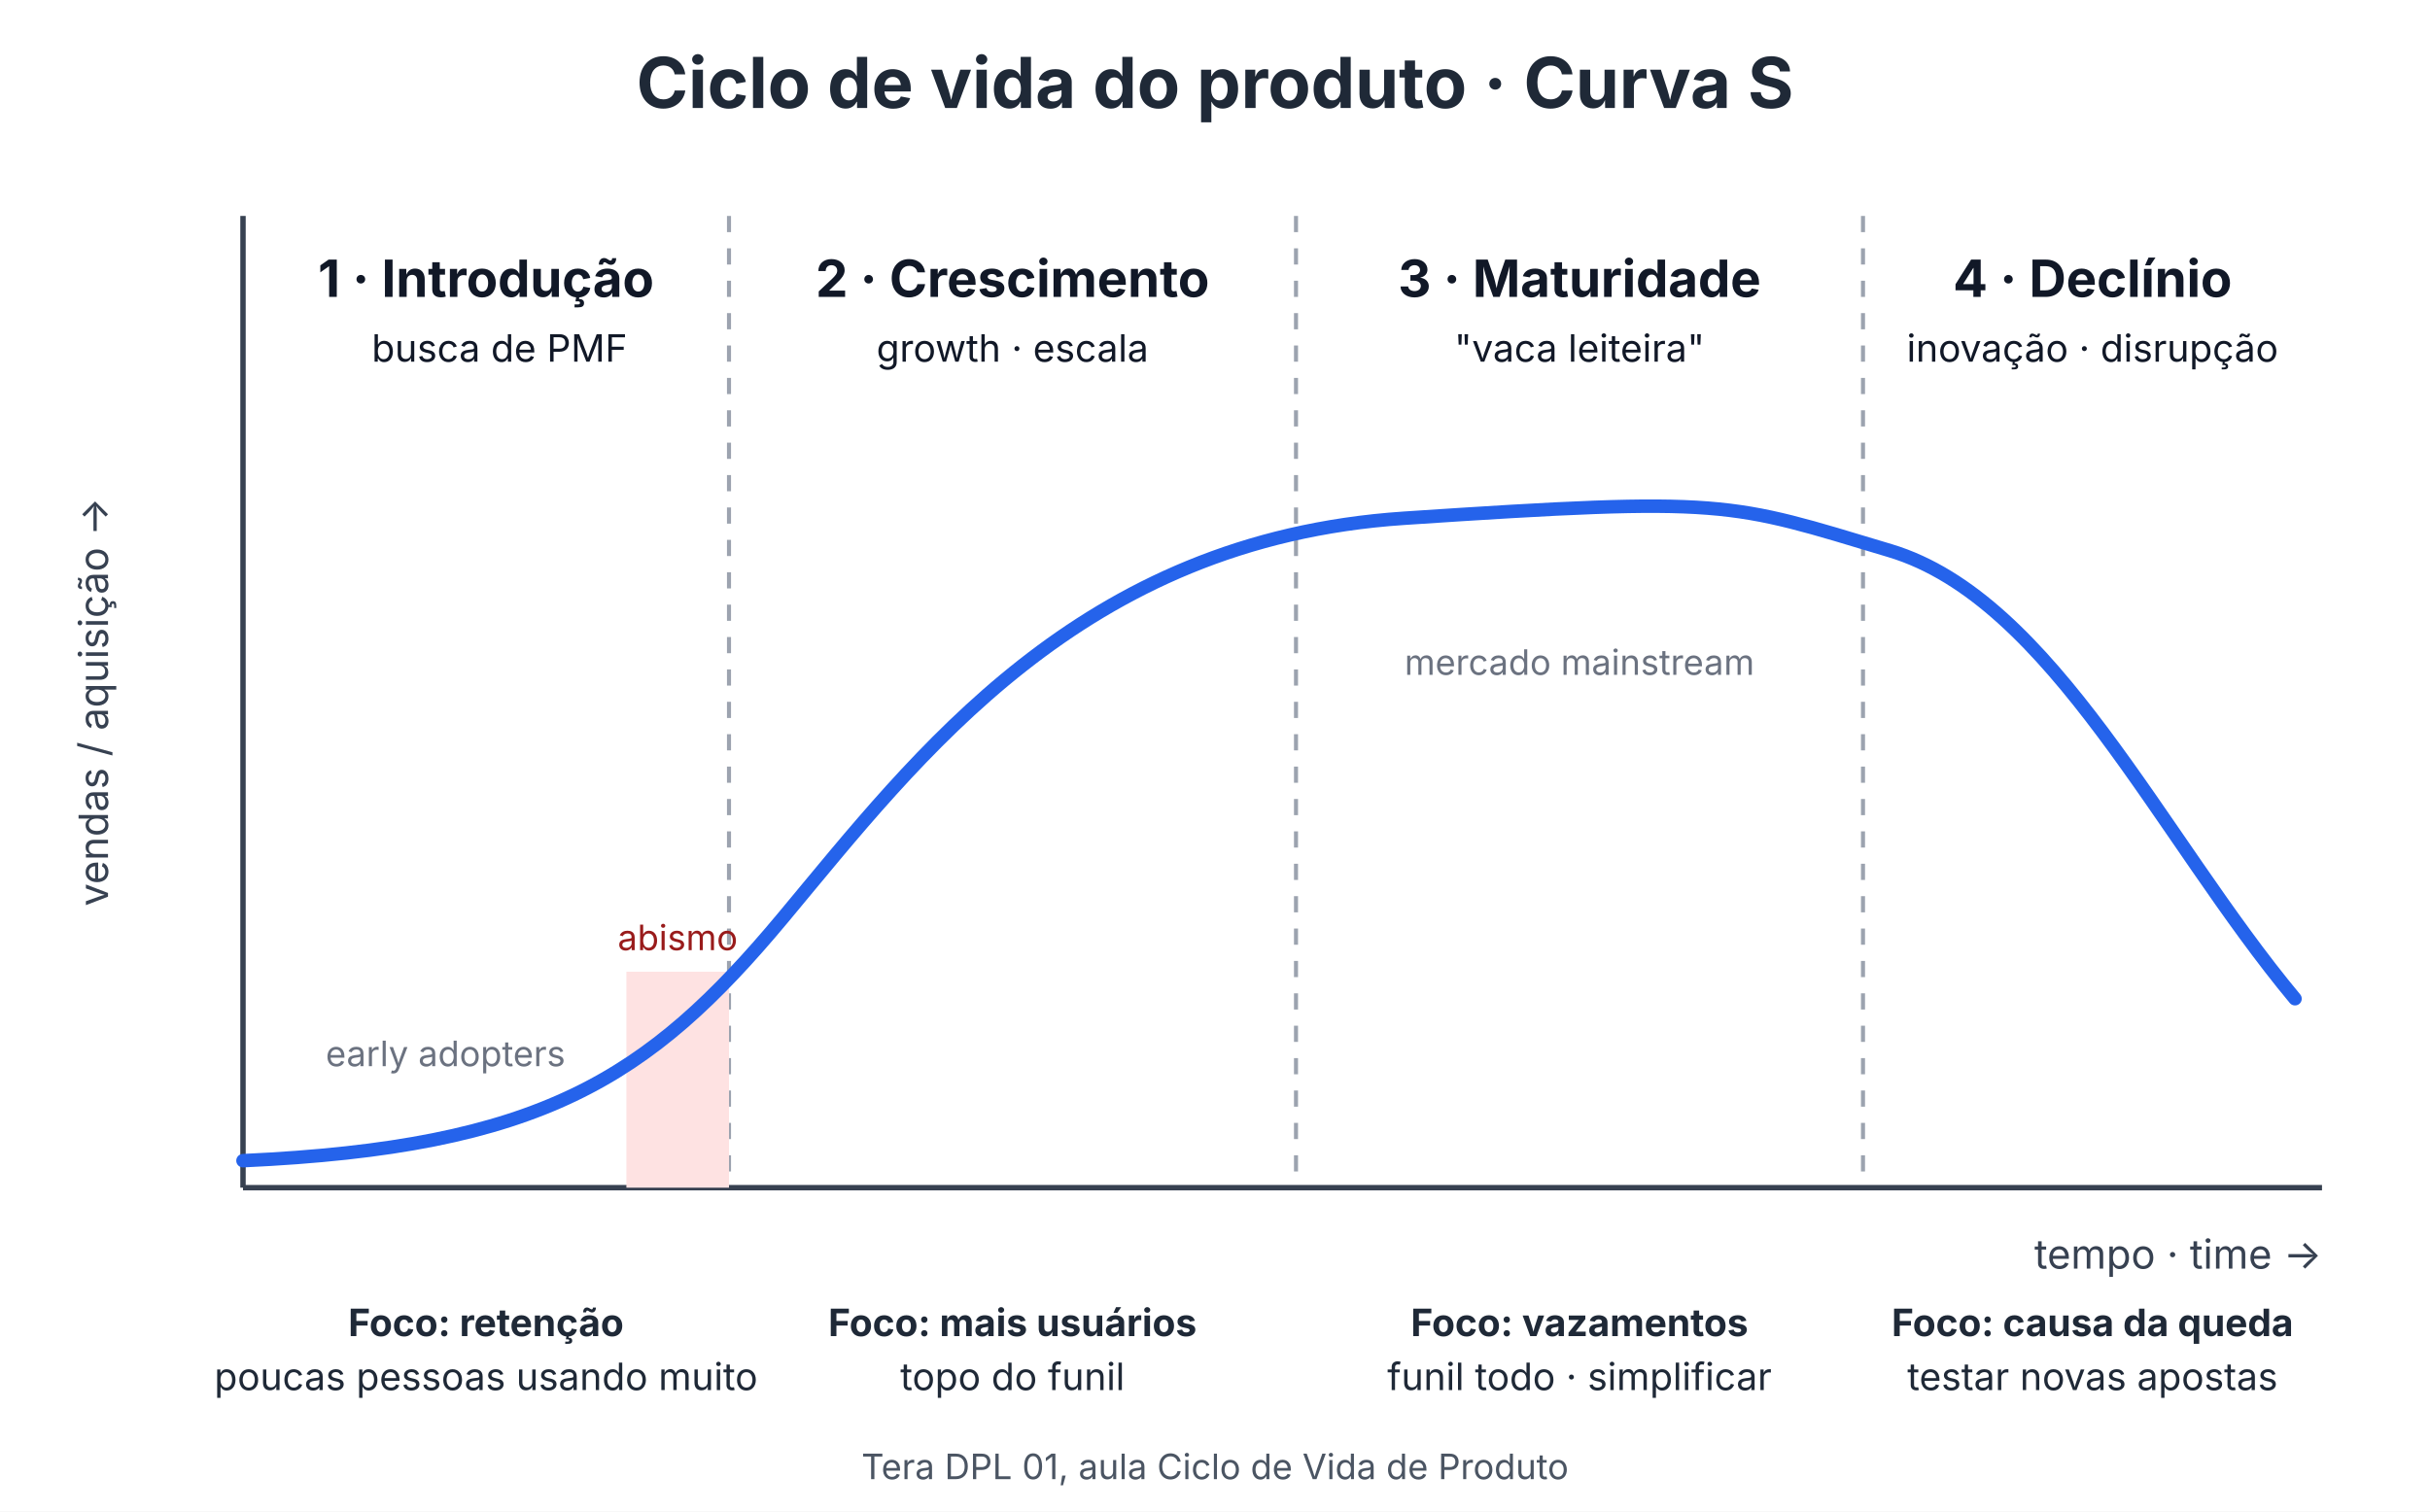
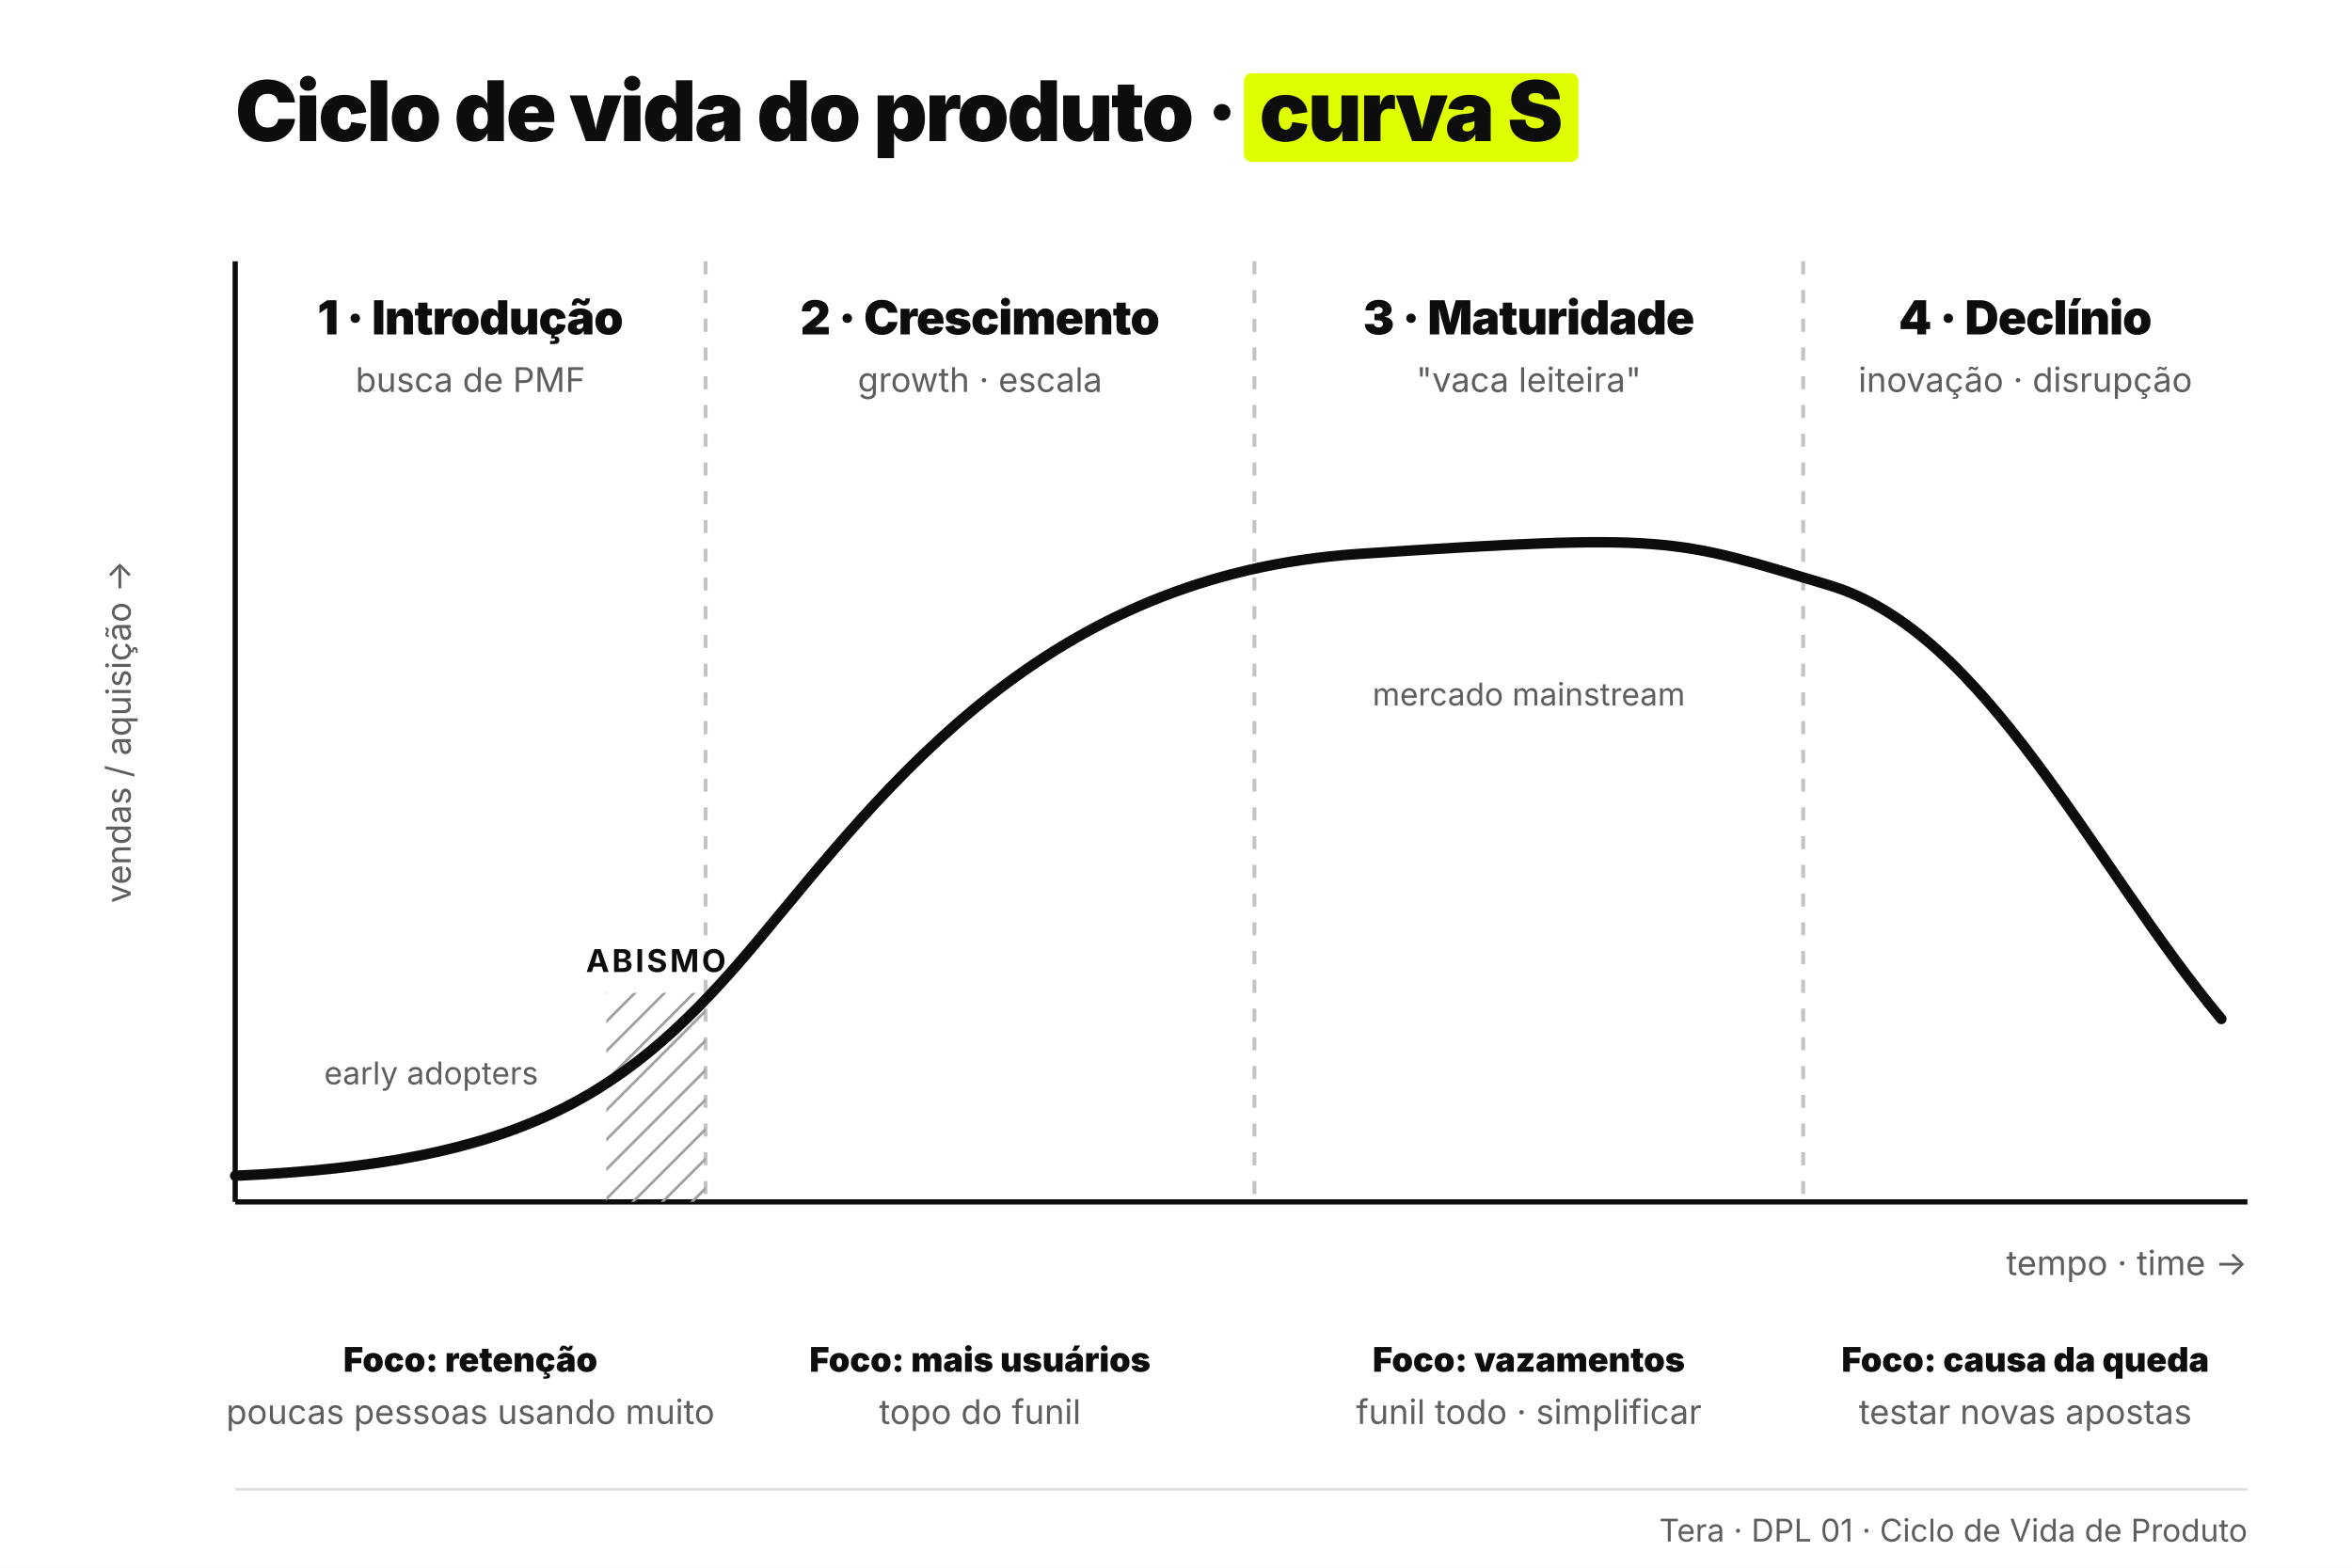
- <svg xmlns="http://www.w3.org/2000/svg" viewBox="0 0 900 560" role="img" aria-labelledby="t d" font-family="Inter, Segoe UI, Helvetica, Arial, sans-serif">
-   <rect width="900" height="560" fill="#ffffff" />
-   <text x="450" y="40" text-anchor="middle" font-size="26" font-weight="700" fill="#1f2937">Ciclo de vida do produto · Curva S</text>
-   <line x1="90" y1="440" x2="860" y2="440" stroke="#374151" stroke-width="2" />
-   <line x1="90" y1="440" x2="90" y2="80" stroke="#374151" stroke-width="2" />
-   <text x="860" y="470" text-anchor="end" font-size="15" fill="#374151">tempo · time →</text>
-   <text x="40" y="260" text-anchor="middle" font-size="15" fill="#374151" transform="rotate(-90 40 260)">vendas / aquisição →</text>
-   <g stroke="#9ca3af" stroke-dasharray="6 6" stroke-width="1.5">
-     <line x1="270" y1="80" x2="270" y2="440" />
-     <line x1="480" y1="80" x2="480" y2="440" />
-     <line x1="690" y1="80" x2="690" y2="440" />
+ <svg xmlns="http://www.w3.org/2000/svg" viewBox="0 0 900 600" role="img" aria-labelledby="t d" font-family="Inter, sans-serif">
+   <defs>
+     <pattern id="hatch" width="8" height="8" patternUnits="userSpaceOnUse" patternTransform="rotate(45)">
+       <line x1="0" y1="0" x2="0" y2="8" stroke="#9A9A9A" stroke-width="2" />
+     </pattern>
+   </defs>
+   <rect width="900" height="600" fill="#FFFFFF" />
+   <text x="90" y="54" font-size="32" font-weight="900" letter-spacing="-0.8" fill="#0D0D0D">Ciclo de vida do produto ·</text>
+   <rect x="476" y="28" width="128" height="34" rx="3" fill="#DFFF00" />
+   <text x="540" y="54" text-anchor="middle" font-size="32" font-weight="900" letter-spacing="-0.8" fill="#0D0D0D">curva S</text>
+   <line x1="90" y1="460" x2="860" y2="460" stroke="#0D0D0D" stroke-width="2" />
+   <line x1="90" y1="460" x2="90" y2="100" stroke="#0D0D0D" stroke-width="2" />
+   <text x="860" y="488" text-anchor="end" font-size="13" fill="#5E5E5E">tempo · time →</text>
+   <text x="50" y="280" text-anchor="middle" font-size="13" fill="#5E5E5E" transform="rotate(-90 50 280)">vendas / aquisição →</text>
+   <g stroke="#C4C4C4" stroke-dasharray="5 6" stroke-width="1.5">
+     <line x1="270" y1="100" x2="270" y2="460" />
+     <line x1="480" y1="100" x2="480" y2="460" />
+     <line x1="690" y1="100" x2="690" y2="460" />
  </g>
-   <rect x="232" y="360" width="38" height="80" fill="#fee2e2" />
-   <text x="251" y="352" text-anchor="middle" font-size="13" fill="#991b1b">abismo</text>
-   <path d="M 90 430 C 200 425, 240 400, 290 340 S 400 200, 520 192 S 640 186, 700 204 S 800 310, 850 370" fill="none" stroke="#2563eb" stroke-width="5" stroke-linecap="round" />
-   <g text-anchor="middle" fill="#111827">
-     <text x="180" y="110" font-size="19" font-weight="700">1 · Introdução</text>
-     <text x="185" y="134" font-size="14">busca de PMF</text>
-     <text x="375" y="110" font-size="19" font-weight="700">2 · Crescimento</text>
-     <text x="375" y="134" font-size="14">growth · escala</text>
-     <text x="585" y="110" font-size="19" font-weight="700">3 · Maturidade</text>
-     <text x="585" y="134" font-size="14">"vaca leiteira"</text>
-     <text x="775" y="110" font-size="19" font-weight="700">4 · Declínio</text>
-     <text x="775" y="134" font-size="14">inovação · disrupção</text>
+   <rect x="232" y="380" width="38" height="80" fill="url(#hatch)" />
+   <text x="251" y="372" text-anchor="middle" font-size="12" font-weight="700" letter-spacing="1" fill="#0D0D0D">ABISMO</text>
+   <path d="M 90 450 C 200 445, 240 420, 290 360 S 400 220, 520 212 S 640 206, 700 224 S 800 330, 850 390" fill="none" stroke="#0D0D0D" stroke-width="4" stroke-linecap="round" />
+   <g text-anchor="middle" fill="#0D0D0D">
+     <text x="180" y="128" font-size="18" font-weight="900" letter-spacing="-0.3">1 · Introdução</text>
+     <text x="180" y="150" font-size="13" fill="#5E5E5E">busca de PMF</text>
+     <text x="375" y="128" font-size="18" font-weight="900" letter-spacing="-0.3">2 · Crescimento</text>
+     <text x="375" y="150" font-size="13" fill="#5E5E5E">growth · escala</text>
+     <text x="585" y="128" font-size="18" font-weight="900" letter-spacing="-0.3">3 · Maturidade</text>
+     <text x="585" y="150" font-size="13" fill="#5E5E5E">"vaca leiteira"</text>
+     <text x="775" y="128" font-size="18" font-weight="900" letter-spacing="-0.3">4 · Declínio</text>
+     <text x="775" y="150" font-size="13" fill="#5E5E5E">inovação · disrupção</text>
  </g>
-   <g font-size="14" text-anchor="middle" fill="#1f2937">
-     <text x="180" y="495" font-weight="700">Foco: retenção</text>
-     <text x="180" y="515">poucas pessoas usando muito</text>
-     <text x="375" y="495" font-weight="700">Foco: mais usuários</text>
-     <text x="375" y="515">topo do funil</text>
-     <text x="585" y="495" font-weight="700">Foco: vazamentos</text>
-     <text x="585" y="515">funil todo · simplificar</text>
-     <text x="775" y="495" font-weight="700">Foco: causa da queda</text>
-     <text x="775" y="515">testar novas apostas</text>
+   <text x="165" y="415" text-anchor="middle" font-size="12" fill="#5E5E5E">early adopters</text>
+   <text x="585" y="270" text-anchor="middle" font-size="12" fill="#5E5E5E">mercado mainstream</text>
+   <g font-size="13" text-anchor="middle" fill="#0D0D0D">
+     <text x="180" y="525" font-weight="900">Foco: retenção</text>
+     <text x="180" y="545" fill="#5E5E5E">poucas pessoas usando muito</text>
+     <text x="375" y="525" font-weight="900">Foco: mais usuários</text>
+     <text x="375" y="545" fill="#5E5E5E">topo do funil</text>
+     <text x="585" y="525" font-weight="900">Foco: vazamentos</text>
+     <text x="585" y="545" fill="#5E5E5E">funil todo · simplificar</text>
+     <text x="775" y="525" font-weight="900">Foco: causa da queda</text>
+     <text x="775" y="545" fill="#5E5E5E">testar novas apostas</text>
  </g>
-   <text x="165" y="395" text-anchor="middle" font-size="13" fill="#6b7280">early adopters</text>
-   <text x="585" y="250" text-anchor="middle" font-size="13" fill="#6b7280">mercado mainstream</text>
-   <text x="450" y="548" text-anchor="middle" font-size="13" fill="#4b5563">Tera DPL 01, aula Ciclo de Vida de Produto</text>
+   <line x1="90" y1="570" x2="860" y2="570" stroke="#E0E0E0" stroke-width="1" />
+   <text x="860" y="590" text-anchor="end" font-size="12" fill="#5E5E5E">Tera · DPL 01 · Ciclo de Vida de Produto</text>
</svg>
